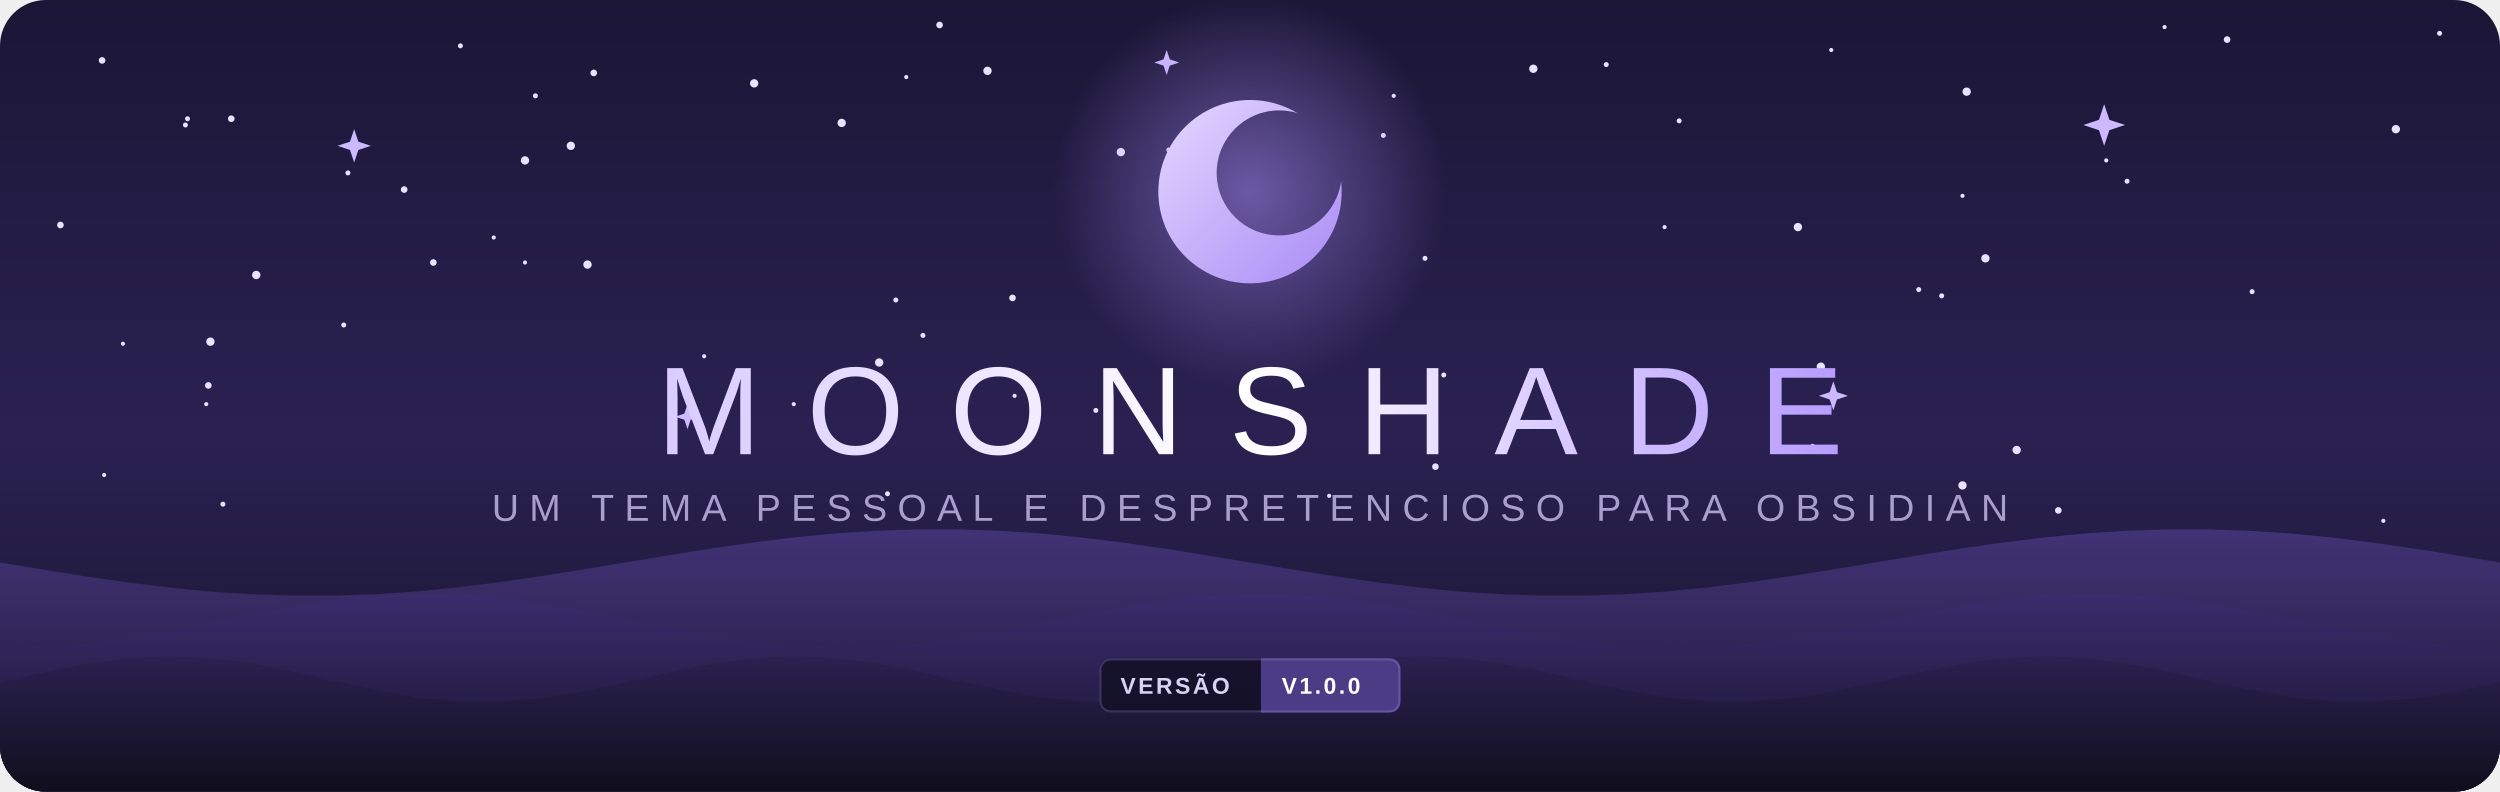
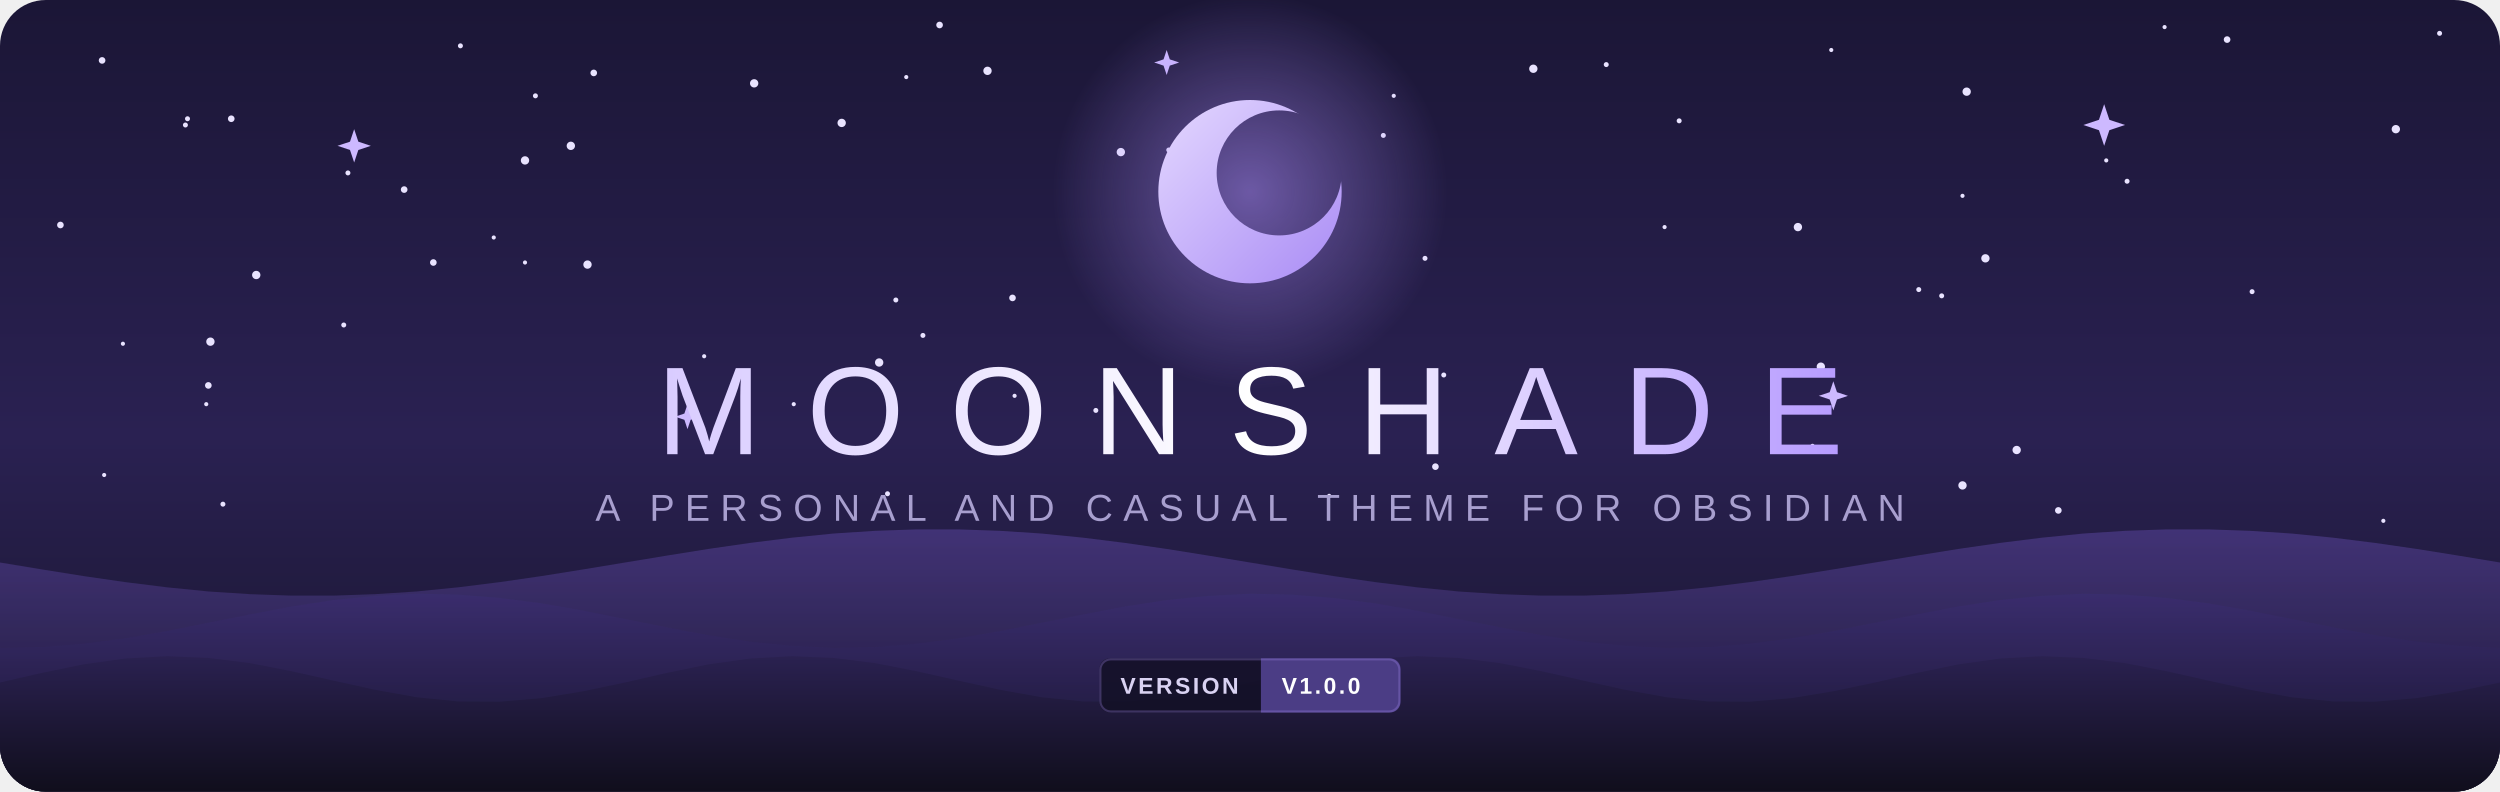
<svg xmlns="http://www.w3.org/2000/svg" viewBox="0 0 1200 380" width="1200" height="380" role="img" aria-label="Moonshade, um tema escuro para o Obsidian. Versão 4.0.0">
  <defs>
    <clipPath id="c">
      <rect width="1200" height="380" rx="22" />
    </clipPath>
    <linearGradient id="bg" x1="0" y1="0" x2="0" y2="1">
      <stop offset="0" stop-color="#1b1636" />
      <stop offset=".55" stop-color="#2a2152" />
      <stop offset="1" stop-color="#17142a" />
    </linearGradient>
    <linearGradient id="w1" x1="0" y1="0" x2="0" y2="1">
      <stop offset="0" stop-color="#4b3a85" />
      <stop offset="1" stop-color="#1b1633" />
    </linearGradient>
    <linearGradient id="w2" x1="0" y1="0" x2="0" y2="1">
      <stop offset="0" stop-color="#3a2d6e" />
      <stop offset="1" stop-color="#15112a" />
    </linearGradient>
    <linearGradient id="w3" x1="0" y1="0" x2="0" y2="1">
      <stop offset="0" stop-color="#2a2150" />
      <stop offset="1" stop-color="#100e1c" />
    </linearGradient>
    <radialGradient id="glow">
      <stop offset="0" stop-color="#a98bf5" stop-opacity=".55" />
      <stop offset="1" stop-color="#a98bf5" stop-opacity="0" />
    </radialGradient>
    <linearGradient id="moon" x1="0" y1="0" x2="1" y2="1">
      <stop offset="0" stop-color="#e4d8ff" />
      <stop offset="1" stop-color="#a98bf5" />
    </linearGradient>
    <linearGradient id="txt" x1="0" y1="0" x2="1" y2="0">
      <stop offset="0" stop-color="#d9ccff" />
      <stop offset=".5" stop-color="#ffffff" />
      <stop offset="1" stop-color="#b79cff" />
    </linearGradient>
    <mask id="crescent">
      <rect width="100" height="100" x="-50" y="-50" fill="#fff" />
      <circle cx="14" cy="-9" r="30" fill="#000" />
    </mask>
  </defs>
  <g clip-path="url(#c)">
    <rect width="1200" height="380" fill="url(#bg)" />
    <circle cx="942" cy="233" r="2" fill="#e9e3ff">
      <animate attributeName="opacity" values="0.15;1;0.15" dur="3.5s" begin="-3.4s" repeatCount="indefinite" />
    </circle>
    <circle cx="404" cy="59" r="2" fill="#e9e3ff">
      <animate attributeName="opacity" values="0.15;1;0.15" dur="4.0s" begin="-3.2s" repeatCount="indefinite" />
    </circle>
    <circle cx="208" cy="126" r="1.6" fill="#e9e3ff">
      <animate attributeName="opacity" values="0.15;1;0.15" dur="2.6s" begin="-2.2s" repeatCount="indefinite" />
    </circle>
    <circle cx="101" cy="164" r="2" fill="#e9e3ff">
      <animate attributeName="opacity" values="0.15;1;0.15" dur="4.9s" begin="-2.6s" repeatCount="indefinite" />
    </circle>
    <circle cx="338" cy="171" r="1" fill="#e9e3ff">
      <animate attributeName="opacity" values="0.15;1;0.15" dur="4.5s" begin="-0.3s" repeatCount="indefinite" />
    </circle>
    <circle cx="89" cy="60" r="1.2" fill="#e9e3ff">
      <animate attributeName="opacity" values="0.15;1;0.15" dur="3.9s" begin="-3.1s" repeatCount="indefinite" />
    </circle>
    <circle cx="684" cy="124" r="1.2" fill="#e9e3ff">
      <animate attributeName="opacity" values="0.15;1;0.15" dur="3.7s" begin="-2.6s" repeatCount="indefinite" />
    </circle>
    <circle cx="1039" cy="13" r="1" fill="#e9e3ff">
      <animate attributeName="opacity" values="0.15;1;0.15" dur="3.5s" begin="-1.1s" repeatCount="indefinite" />
    </circle>
    <circle cx="1144" cy="250" r="1" fill="#e9e3ff">
      <animate attributeName="opacity" values="0.15;1;0.15" dur="4.2s" begin="-1.3s" repeatCount="indefinite" />
    </circle>
    <circle cx="486" cy="143" r="1.6" fill="#e9e3ff">
      <animate attributeName="opacity" values="0.15;1;0.15" dur="2.3s" begin="-2.3s" repeatCount="indefinite" />
    </circle>
    <circle cx="237" cy="114" r="1" fill="#e9e3ff">
      <animate attributeName="opacity" values="0.15;1;0.15" dur="4.6s" begin="-1.5s" repeatCount="indefinite" />
    </circle>
    <circle cx="50" cy="228" r="1" fill="#e9e3ff">
      <animate attributeName="opacity" values="0.15;1;0.15" dur="2.8s" begin="-3.7s" repeatCount="indefinite" />
    </circle>
    <circle cx="123" cy="132" r="2" fill="#e9e3ff">
      <animate attributeName="opacity" values="0.15;1;0.15" dur="4.9s" begin="-1.6s" repeatCount="indefinite" />
    </circle>
    <circle cx="165" cy="156" r="1.2" fill="#e9e3ff">
      <animate attributeName="opacity" values="0.15;1;0.15" dur="4.4s" begin="-1.1s" repeatCount="indefinite" />
    </circle>
    <circle cx="194" cy="91" r="1.6" fill="#e9e3ff">
      <animate attributeName="opacity" values="0.15;1;0.15" dur="2.2s" begin="-1.6s" repeatCount="indefinite" />
    </circle>
    <circle cx="257" cy="46" r="1.2" fill="#e9e3ff">
      <animate attributeName="opacity" values="0.15;1;0.15" dur="4.2s" begin="-0.0s" repeatCount="indefinite" />
    </circle>
    <circle cx="968" cy="216" r="2" fill="#e9e3ff">
      <animate attributeName="opacity" values="0.15;1;0.15" dur="2.7s" begin="-2.2s" repeatCount="indefinite" />
    </circle>
    <circle cx="932" cy="142" r="1.2" fill="#e9e3ff">
      <animate attributeName="opacity" values="0.15;1;0.15" dur="5.0s" begin="-3.1s" repeatCount="indefinite" />
    </circle>
    <circle cx="874" cy="176" r="2" fill="#e9e3ff">
      <animate attributeName="opacity" values="0.15;1;0.15" dur="2.5s" begin="-1.7s" repeatCount="indefinite" />
    </circle>
    <circle cx="451" cy="12" r="1.6" fill="#e9e3ff">
      <animate attributeName="opacity" values="0.15;1;0.15" dur="4.6s" begin="-3.9s" repeatCount="indefinite" />
    </circle>
    <circle cx="638" cy="238" r="1" fill="#e9e3ff">
      <animate attributeName="opacity" values="0.15;1;0.15" dur="2.8s" begin="-1.6s" repeatCount="indefinite" />
    </circle>
    <circle cx="221" cy="22" r="1.2" fill="#e9e3ff">
      <animate attributeName="opacity" values="0.15;1;0.15" dur="2.8s" begin="-1.0s" repeatCount="indefinite" />
    </circle>
    <circle cx="689" cy="224" r="1.6" fill="#e9e3ff">
      <animate attributeName="opacity" values="0.15;1;0.15" dur="3.3s" begin="-0.3s" repeatCount="indefinite" />
    </circle>
    <circle cx="443" cy="161" r="1.2" fill="#e9e3ff">
      <animate attributeName="opacity" values="0.15;1;0.15" dur="2.2s" begin="-1.5s" repeatCount="indefinite" />
    </circle>
    <circle cx="944" cy="44" r="2" fill="#e9e3ff">
      <animate attributeName="opacity" values="0.15;1;0.15" dur="4.5s" begin="-0.5s" repeatCount="indefinite" />
    </circle>
    <circle cx="806" cy="58" r="1.2" fill="#e9e3ff">
      <animate attributeName="opacity" values="0.15;1;0.15" dur="3.1s" begin="-0.9s" repeatCount="indefinite" />
    </circle>
    <circle cx="526" cy="197" r="1.2" fill="#e9e3ff">
      <animate attributeName="opacity" values="0.15;1;0.15" dur="2.6s" begin="-2.5s" repeatCount="indefinite" />
    </circle>
    <circle cx="1150" cy="62" r="2" fill="#e9e3ff">
      <animate attributeName="opacity" values="0.15;1;0.15" dur="4.7s" begin="-2.4s" repeatCount="indefinite" />
    </circle>
    <circle cx="879" cy="24" r="1" fill="#e9e3ff">
      <animate attributeName="opacity" values="0.15;1;0.15" dur="2.5s" begin="-2.0s" repeatCount="indefinite" />
    </circle>
    <circle cx="538" cy="73" r="2" fill="#e9e3ff">
      <animate attributeName="opacity" values="0.15;1;0.15" dur="2.9s" begin="-3.3s" repeatCount="indefinite" />
    </circle>
    <circle cx="1021" cy="87" r="1.2" fill="#e9e3ff">
      <animate attributeName="opacity" values="0.15;1;0.15" dur="4.8s" begin="-3.9s" repeatCount="indefinite" />
    </circle>
    <circle cx="274" cy="70" r="2" fill="#e9e3ff">
      <animate attributeName="opacity" values="0.15;1;0.15" dur="3.8s" begin="-3.4s" repeatCount="indefinite" />
    </circle>
    <circle cx="167" cy="83" r="1.2" fill="#e9e3ff">
      <animate attributeName="opacity" values="0.15;1;0.15" dur="4.8s" begin="-0.8s" repeatCount="indefinite" />
    </circle>
    <circle cx="49" cy="29" r="1.6" fill="#e9e3ff">
      <animate attributeName="opacity" values="0.15;1;0.15" dur="3.4s" begin="-1.0s" repeatCount="indefinite" />
    </circle>
    <circle cx="111" cy="57" r="1.6" fill="#e9e3ff">
      <animate attributeName="opacity" values="0.15;1;0.15" dur="3.2s" begin="-2.3s" repeatCount="indefinite" />
    </circle>
    <circle cx="285" cy="35" r="1.6" fill="#e9e3ff">
      <animate attributeName="opacity" values="0.15;1;0.15" dur="2.6s" begin="-1.8s" repeatCount="indefinite" />
    </circle>
    <circle cx="693" cy="180" r="1.2" fill="#e9e3ff">
      <animate attributeName="opacity" values="0.15;1;0.15" dur="3.9s" begin="-3.7s" repeatCount="indefinite" />
    </circle>
    <circle cx="988" cy="245" r="1.6" fill="#e9e3ff">
      <animate attributeName="opacity" values="0.15;1;0.15" dur="4.2s" begin="-3.9s" repeatCount="indefinite" />
    </circle>
    <circle cx="59" cy="165" r="1" fill="#e9e3ff">
      <animate attributeName="opacity" values="0.15;1;0.15" dur="3.6s" begin="-2.9s" repeatCount="indefinite" />
    </circle>
    <circle cx="669" cy="46" r="1" fill="#e9e3ff">
      <animate attributeName="opacity" values="0.15;1;0.15" dur="2.4s" begin="-2.2s" repeatCount="indefinite" />
    </circle>
    <circle cx="107" cy="242" r="1.2" fill="#e9e3ff">
      <animate attributeName="opacity" values="0.15;1;0.15" dur="4.4s" begin="-3.7s" repeatCount="indefinite" />
    </circle>
    <circle cx="736" cy="33" r="2" fill="#e9e3ff">
      <animate attributeName="opacity" values="0.15;1;0.15" dur="4.7s" begin="-3.5s" repeatCount="indefinite" />
    </circle>
    <circle cx="870" cy="214" r="1" fill="#e9e3ff">
      <animate attributeName="opacity" values="0.15;1;0.15" dur="4.6s" begin="-2.3s" repeatCount="indefinite" />
    </circle>
    <circle cx="799" cy="109" r="1" fill="#e9e3ff">
      <animate attributeName="opacity" values="0.15;1;0.15" dur="3.9s" begin="-0.3s" repeatCount="indefinite" />
    </circle>
    <circle cx="252" cy="77" r="2" fill="#e9e3ff">
      <animate attributeName="opacity" values="0.15;1;0.15" dur="4.2s" begin="-1.6s" repeatCount="indefinite" />
    </circle>
    <circle cx="953" cy="124" r="2" fill="#e9e3ff">
      <animate attributeName="opacity" values="0.15;1;0.15" dur="4.5s" begin="-0.3s" repeatCount="indefinite" />
    </circle>
    <circle cx="1069" cy="19" r="1.6" fill="#e9e3ff">
      <animate attributeName="opacity" values="0.15;1;0.15" dur="3.9s" begin="-1.9s" repeatCount="indefinite" />
    </circle>
    <circle cx="487" cy="190" r="1" fill="#e9e3ff">
      <animate attributeName="opacity" values="0.15;1;0.15" dur="3.6s" begin="-2.5s" repeatCount="indefinite" />
    </circle>
    <circle cx="1011" cy="77" r="1" fill="#e9e3ff">
      <animate attributeName="opacity" values="0.15;1;0.15" dur="3.2s" begin="-0.6s" repeatCount="indefinite" />
    </circle>
    <circle cx="430" cy="144" r="1.2" fill="#e9e3ff">
      <animate attributeName="opacity" values="0.15;1;0.15" dur="4.3s" begin="-1.4s" repeatCount="indefinite" />
    </circle>
    <circle cx="921" cy="139" r="1.2" fill="#e9e3ff">
      <animate attributeName="opacity" values="0.15;1;0.15" dur="3.1s" begin="-2.7s" repeatCount="indefinite" />
    </circle>
    <circle cx="422" cy="174" r="2" fill="#e9e3ff">
      <animate attributeName="opacity" values="0.15;1;0.15" dur="4.5s" begin="-3.0s" repeatCount="indefinite" />
    </circle>
    <circle cx="426" cy="237" r="1.2" fill="#e9e3ff">
      <animate attributeName="opacity" values="0.15;1;0.15" dur="3.3s" begin="-2.3s" repeatCount="indefinite" />
    </circle>
    <circle cx="664" cy="65" r="1.2" fill="#e9e3ff">
      <animate attributeName="opacity" values="0.15;1;0.15" dur="2.6s" begin="-1.4s" repeatCount="indefinite" />
    </circle>
    <circle cx="99" cy="194" r="1" fill="#e9e3ff">
      <animate attributeName="opacity" values="0.15;1;0.15" dur="4.9s" begin="-1.1s" repeatCount="indefinite" />
    </circle>
    <circle cx="362" cy="40" r="2" fill="#e9e3ff">
      <animate attributeName="opacity" values="0.15;1;0.15" dur="3.5s" begin="-3.7s" repeatCount="indefinite" />
    </circle>
    <circle cx="863" cy="109" r="2" fill="#e9e3ff">
      <animate attributeName="opacity" values="0.15;1;0.15" dur="4.1s" begin="-2.9s" repeatCount="indefinite" />
    </circle>
    <circle cx="942" cy="94" r="1" fill="#e9e3ff">
      <animate attributeName="opacity" values="0.15;1;0.15" dur="4.5s" begin="-1.1s" repeatCount="indefinite" />
    </circle>
    <circle cx="100" cy="185" r="1.6" fill="#e9e3ff">
      <animate attributeName="opacity" values="0.15;1;0.15" dur="3.8s" begin="-1.2s" repeatCount="indefinite" />
    </circle>
    <circle cx="1171" cy="16" r="1.2" fill="#e9e3ff">
      <animate attributeName="opacity" values="0.15;1;0.15" dur="3.3s" begin="-0.8s" repeatCount="indefinite" />
    </circle>
    <circle cx="561" cy="72" r="1.2" fill="#e9e3ff">
      <animate attributeName="opacity" values="0.15;1;0.15" dur="4.4s" begin="-3.9s" repeatCount="indefinite" />
    </circle>
    <circle cx="252" cy="126" r="1" fill="#e9e3ff">
      <animate attributeName="opacity" values="0.15;1;0.15" dur="4.0s" begin="-2.6s" repeatCount="indefinite" />
    </circle>
    <circle cx="771" cy="31" r="1.2" fill="#e9e3ff">
      <animate attributeName="opacity" values="0.15;1;0.15" dur="2.8s" begin="-1.9s" repeatCount="indefinite" />
    </circle>
    <circle cx="381" cy="194" r="1" fill="#e9e3ff">
      <animate attributeName="opacity" values="0.15;1;0.15" dur="4.3s" begin="-2.1s" repeatCount="indefinite" />
    </circle>
    <circle cx="90" cy="57" r="1.2" fill="#e9e3ff">
      <animate attributeName="opacity" values="0.15;1;0.15" dur="3.0s" begin="-1.4s" repeatCount="indefinite" />
    </circle>
    <circle cx="1081" cy="140" r="1.2" fill="#e9e3ff">
      <animate attributeName="opacity" values="0.15;1;0.15" dur="3.3s" begin="-3.2s" repeatCount="indefinite" />
    </circle>
    <circle cx="474" cy="34" r="2" fill="#e9e3ff">
      <animate attributeName="opacity" values="0.15;1;0.15" dur="4.8s" begin="-2.9s" repeatCount="indefinite" />
    </circle>
    <circle cx="282" cy="127" r="2" fill="#e9e3ff">
      <animate attributeName="opacity" values="0.15;1;0.15" dur="2.8s" begin="-3.5s" repeatCount="indefinite" />
    </circle>
    <circle cx="29" cy="108" r="1.6" fill="#e9e3ff">
      <animate attributeName="opacity" values="0.15;1;0.15" dur="3.5s" begin="-2.6s" repeatCount="indefinite" />
    </circle>
    <circle cx="435" cy="37" r="1" fill="#e9e3ff">
      <animate attributeName="opacity" values="0.15;1;0.15" dur="2.8s" begin="-3.6s" repeatCount="indefinite" />
    </circle>
    <path d="M170,62 L172.0,68.0 L178,70 L172.0,72.0 L170,78 L168.0,72.0 L162,70 L168.0,68.0 Z" fill="#cdb9ff">
      <animate attributeName="opacity" values="0.2;1;0.2" dur="3.4s" begin="-2s" repeatCount="indefinite" />
      <animateTransform attributeName="transform" type="rotate" from="0 170 70" to="360 170 70" dur="14s" repeatCount="indefinite" />
    </path>
    <path d="M1010,50 L1012.5,57.5 L1020,60 L1012.5,62.5 L1010,70 L1007.5,62.5 L1000,60 L1007.5,57.5 Z" fill="#cdb9ff">
      <animate attributeName="opacity" values="0.2;1;0.2" dur="3.4s" begin="-2s" repeatCount="indefinite" />
      <animateTransform attributeName="transform" type="rotate" from="0 1010 60" to="360 1010 60" dur="14s" repeatCount="indefinite" />
    </path>
    <path d="M330,194 L331.5,198.5 L336,200 L331.5,201.5 L330,206 L328.5,201.5 L324,200 L328.5,198.5 Z" fill="#cdb9ff">
      <animate attributeName="opacity" values="0.2;1;0.2" dur="3.4s" begin="-0s" repeatCount="indefinite" />
      <animateTransform attributeName="transform" type="rotate" from="0 330 200" to="360 330 200" dur="14s" repeatCount="indefinite" />
    </path>
    <path d="M880,183 L881.75,188.25 L887,190 L881.75,191.75 L880,197 L878.25,191.75 L873,190 L878.25,188.25 Z" fill="#cdb9ff">
      <animate attributeName="opacity" values="0.2;1;0.2" dur="3.4s" begin="-1s" repeatCount="indefinite" />
      <animateTransform attributeName="transform" type="rotate" from="0 880 190" to="360 880 190" dur="14s" repeatCount="indefinite" />
    </path>
    <path d="M560,24 L561.5,28.5 L566,30 L561.5,31.5 L560,36 L558.5,31.5 L554,30 L558.5,28.5 Z" fill="#cdb9ff">
      <animate attributeName="opacity" values="0.2;1;0.2" dur="3.4s" begin="-2s" repeatCount="indefinite" />
      <animateTransform attributeName="transform" type="rotate" from="0 560 30" to="360 560 30" dur="14s" repeatCount="indefinite" />
    </path>
    <g transform="translate(600,92)">
      <circle r="95" fill="url(#glow)">
        <animate attributeName="r" values="85;105;85" dur="6s" repeatCount="indefinite" />
        <animate attributeName="opacity" values="0.7;1;0.7" dur="6s" repeatCount="indefinite" />
      </circle>
      <g>
        <animateTransform attributeName="transform" type="translate" values="0,0;0,-6;0,0" dur="6s" repeatCount="indefinite" />
        <circle r="44" fill="url(#moon)" mask="url(#crescent)" />
      </g>
    </g>
    <path fill="url(#w1)" opacity=".75" d="M-1200,380 L-1200,270.0 L-1180,273.3 L-1160,276.5 L-1140,279.4 L-1120,281.9 L-1100,283.9 L-1080,285.2 L-1060,285.9 L-1040,285.9 L-1020,285.2 L-1000,283.9 L-980,281.9 L-960,279.4 L-940,276.5 L-920,273.3 L-900,270.0 L-880,266.7 L-860,263.5 L-840,260.6 L-820,258.1 L-800,256.1 L-780,254.8 L-760,254.1 L-740,254.1 L-720,254.8 L-700,256.1 L-680,258.1 L-660,260.6 L-640,263.5 L-620,266.7 L-600,270.0 L-580,273.3 L-560,276.5 L-540,279.4 L-520,281.9 L-500,283.9 L-480,285.2 L-460,285.9 L-440,285.9 L-420,285.2 L-400,283.9 L-380,281.9 L-360,279.4 L-340,276.5 L-320,273.3 L-300,270.0 L-280,266.7 L-260,263.5 L-240,260.6 L-220,258.1 L-200,256.1 L-180,254.8 L-160,254.1 L-140,254.1 L-120,254.8 L-100,256.1 L-80,258.1 L-60,260.6 L-40,263.5 L-20,266.7 L0,270.0 L20,273.3 L40,276.5 L60,279.4 L80,281.9 L100,283.9 L120,285.2 L140,285.9 L160,285.9 L180,285.2 L200,283.9 L220,281.9 L240,279.4 L260,276.5 L280,273.3 L300,270.0 L320,266.7 L340,263.5 L360,260.6 L380,258.1 L400,256.1 L420,254.8 L440,254.1 L460,254.1 L480,254.8 L500,256.1 L520,258.1 L540,260.6 L560,263.5 L580,266.7 L600,270.0 L620,273.3 L640,276.5 L660,279.4 L680,281.9 L700,283.9 L720,285.2 L740,285.9 L760,285.9 L780,285.2 L800,283.9 L820,281.9 L840,279.4 L860,276.5 L880,273.3 L900,270.0 L920,266.7 L940,263.5 L960,260.6 L980,258.1 L1000,256.1 L1020,254.8 L1040,254.1 L1060,254.1 L1080,254.8 L1100,256.1 L1120,258.1 L1140,260.6 L1160,263.5 L1180,266.7 L1200,270.0 L1220,273.3 L1240,276.5 L1260,279.4 L1280,281.9 L1300,283.9 L1320,285.2 L1340,285.9 L1360,285.9 L1380,285.2 L1400,283.9 L1420,281.9 L1440,279.4 L1460,276.5 L1480,273.3 L1500,270.0 L1520,266.7 L1540,263.5 L1560,260.6 L1580,258.1 L1600,256.1 L1620,254.8 L1640,254.1 L1660,254.1 L1680,254.8 L1700,256.1 L1720,258.1 L1740,260.6 L1760,263.5 L1780,266.7 L1800,270.0 L1800,380 Z">
      <animateTransform attributeName="transform" type="translate" from="0 0" to="-600 0" dur="22s" repeatCount="indefinite" />
    </path>
    <path fill="url(#w2)" opacity=".85" d="M-800,380 L-800,311.0 L-780,310.6 L-760,309.0 L-740,306.4 L-720,302.9 L-700,298.9 L-680,294.9 L-660,291.1 L-640,288.0 L-620,286.0 L-600,285.0 L-580,285.4 L-560,287.0 L-540,289.6 L-520,293.1 L-500,297.1 L-480,301.1 L-460,304.9 L-440,308.0 L-420,310.0 L-400,311.0 L-380,310.6 L-360,309.0 L-340,306.4 L-320,302.9 L-300,298.9 L-280,294.9 L-260,291.1 L-240,288.0 L-220,286.0 L-200,285.0 L-180,285.4 L-160,287.0 L-140,289.6 L-120,293.1 L-100,297.1 L-80,301.1 L-60,304.9 L-40,308.0 L-20,310.0 L0,311.0 L20,310.6 L40,309.0 L60,306.4 L80,302.9 L100,298.9 L120,294.9 L140,291.1 L160,288.0 L180,286.0 L200,285.0 L220,285.4 L240,287.0 L260,289.6 L280,293.1 L300,297.1 L320,301.1 L340,304.9 L360,308.0 L380,310.0 L400,311.0 L420,310.6 L440,309.0 L460,306.4 L480,302.9 L500,298.9 L520,294.9 L540,291.1 L560,288.0 L580,286.0 L600,285.0 L620,285.4 L640,287.0 L660,289.6 L680,293.1 L700,297.1 L720,301.1 L740,304.9 L760,308.0 L780,310.0 L800,311.0 L820,310.6 L840,309.0 L860,306.4 L880,302.9 L900,298.9 L920,294.9 L940,291.1 L960,288.0 L980,286.0 L1000,285.0 L1020,285.4 L1040,287.0 L1060,289.6 L1080,293.1 L1100,297.1 L1120,301.1 L1140,304.9 L1160,308.0 L1180,310.0 L1200,311.0 L1220,310.6 L1240,309.0 L1260,306.4 L1280,302.9 L1300,298.9 L1320,294.9 L1340,291.1 L1360,288.0 L1380,286.0 L1400,285.0 L1420,285.4 L1440,287.0 L1460,289.6 L1480,293.1 L1500,297.1 L1520,301.1 L1540,304.9 L1560,308.0 L1580,310.0 L1600,311.0 L1600,380 Z">
      <animateTransform attributeName="transform" type="translate" from="-400 0" to="0 0" dur="26s" repeatCount="indefinite" />
    </path>
    <path fill="url(#w3)" opacity="1" d="M-600,380 L-600,327.6 L-580,323.0 L-560,318.9 L-540,316.1 L-520,315.0 L-500,315.8 L-480,318.3 L-460,322.2 L-440,326.7 L-420,331.1 L-400,334.7 L-380,336.7 L-360,336.8 L-340,335.1 L-320,331.8 L-300,327.6 L-280,323.0 L-260,318.9 L-240,316.1 L-220,315.0 L-200,315.8 L-180,318.3 L-160,322.2 L-140,326.7 L-120,331.1 L-100,334.7 L-80,336.7 L-60,336.8 L-40,335.1 L-20,331.8 L0,327.6 L20,323.0 L40,318.9 L60,316.1 L80,315.0 L100,315.8 L120,318.3 L140,322.2 L160,326.7 L180,331.1 L200,334.7 L220,336.7 L240,336.8 L260,335.1 L280,331.8 L300,327.6 L320,323.0 L340,318.9 L360,316.1 L380,315.0 L400,315.8 L420,318.3 L440,322.2 L460,326.7 L480,331.1 L500,334.7 L520,336.7 L540,336.8 L560,335.1 L580,331.8 L600,327.6 L620,323.0 L640,318.9 L660,316.1 L680,315.0 L700,315.8 L720,318.3 L740,322.2 L760,326.7 L780,331.1 L800,334.7 L820,336.7 L840,336.8 L860,335.1 L880,331.8 L900,327.6 L920,323.0 L940,318.9 L960,316.1 L980,315.0 L1000,315.8 L1020,318.3 L1040,322.2 L1060,326.7 L1080,331.1 L1100,334.7 L1120,336.7 L1140,336.8 L1160,335.1 L1180,331.8 L1200,327.6 L1220,323.0 L1240,318.9 L1260,316.1 L1280,315.0 L1300,315.8 L1320,318.3 L1340,322.2 L1360,326.7 L1380,331.1 L1400,334.7 L1420,336.7 L1440,336.8 L1460,335.1 L1480,331.8 L1500,327.6 L1500,380 Z">
      <animateTransform attributeName="transform" type="translate" from="0 0" to="-300 0" dur="18s" repeatCount="indefinite" />
    </path>
    <text x="600" y="218" text-anchor="middle" font-family="'Segoe UI','Helvetica Neue',Arial,sans-serif" font-size="60" font-weight="200" letter-spacing="22" fill="url(#txt)">MOONSHADE<animate attributeName="opacity" values="0.85;1;0.85" dur="5s" repeatCount="indefinite" />
    </text>
-     <text x="600" y="250" text-anchor="middle" font-family="'Segoe UI','Helvetica Neue',Arial,sans-serif" font-size="18" letter-spacing="5" fill="#a89fcf">UM TEMA PESSOAL E DESPRETENCIOSO PARA OBSIDIAN</text>
+     <text x="600" y="250" text-anchor="middle" font-family="'Segoe UI','Helvetica Neue',Arial,sans-serif" font-size="18" letter-spacing="5" fill="#a89fcf">A PERSONAL AND CASUAL THEME FOR OBSIDIAN</text>
    <g id="badges" font-family="'Segoe UI','Helvetica Neue',Arial,sans-serif" font-size="11" font-weight="700" letter-spacing="1.2">
      <path d="M532.75,316H605.25V342H532.75A5,5 0 0 1 527.75,337V321A5,5 0 0 1 532.75,316Z" fill="#120f24" fill-opacity=".82" />
      <path d="M605.25,316H667.25A5,5 0 0 1 672.25,321V337A5,5 0 0 1 667.25,342H605.25Z" fill="#4b3d85" />
      <rect x="528.2" y="316.5" width="143.5" height="25" rx="5" fill="none" stroke="#a98bf5" stroke-opacity=".28" />
-       <text x="537.8" y="333" fill="#d9d2f2" textLength="57.5" lengthAdjust="spacing">VERSÃO</text>
+       <text x="537.8" y="333" fill="#d9d2f2" textLength="57.5" lengthAdjust="spacing">VERSION</text>
      <text x="615.2" y="333" fill="#ffffff" textLength="47.0" lengthAdjust="spacing">V1.0.0</text>
    </g>
  </g>
</svg>
